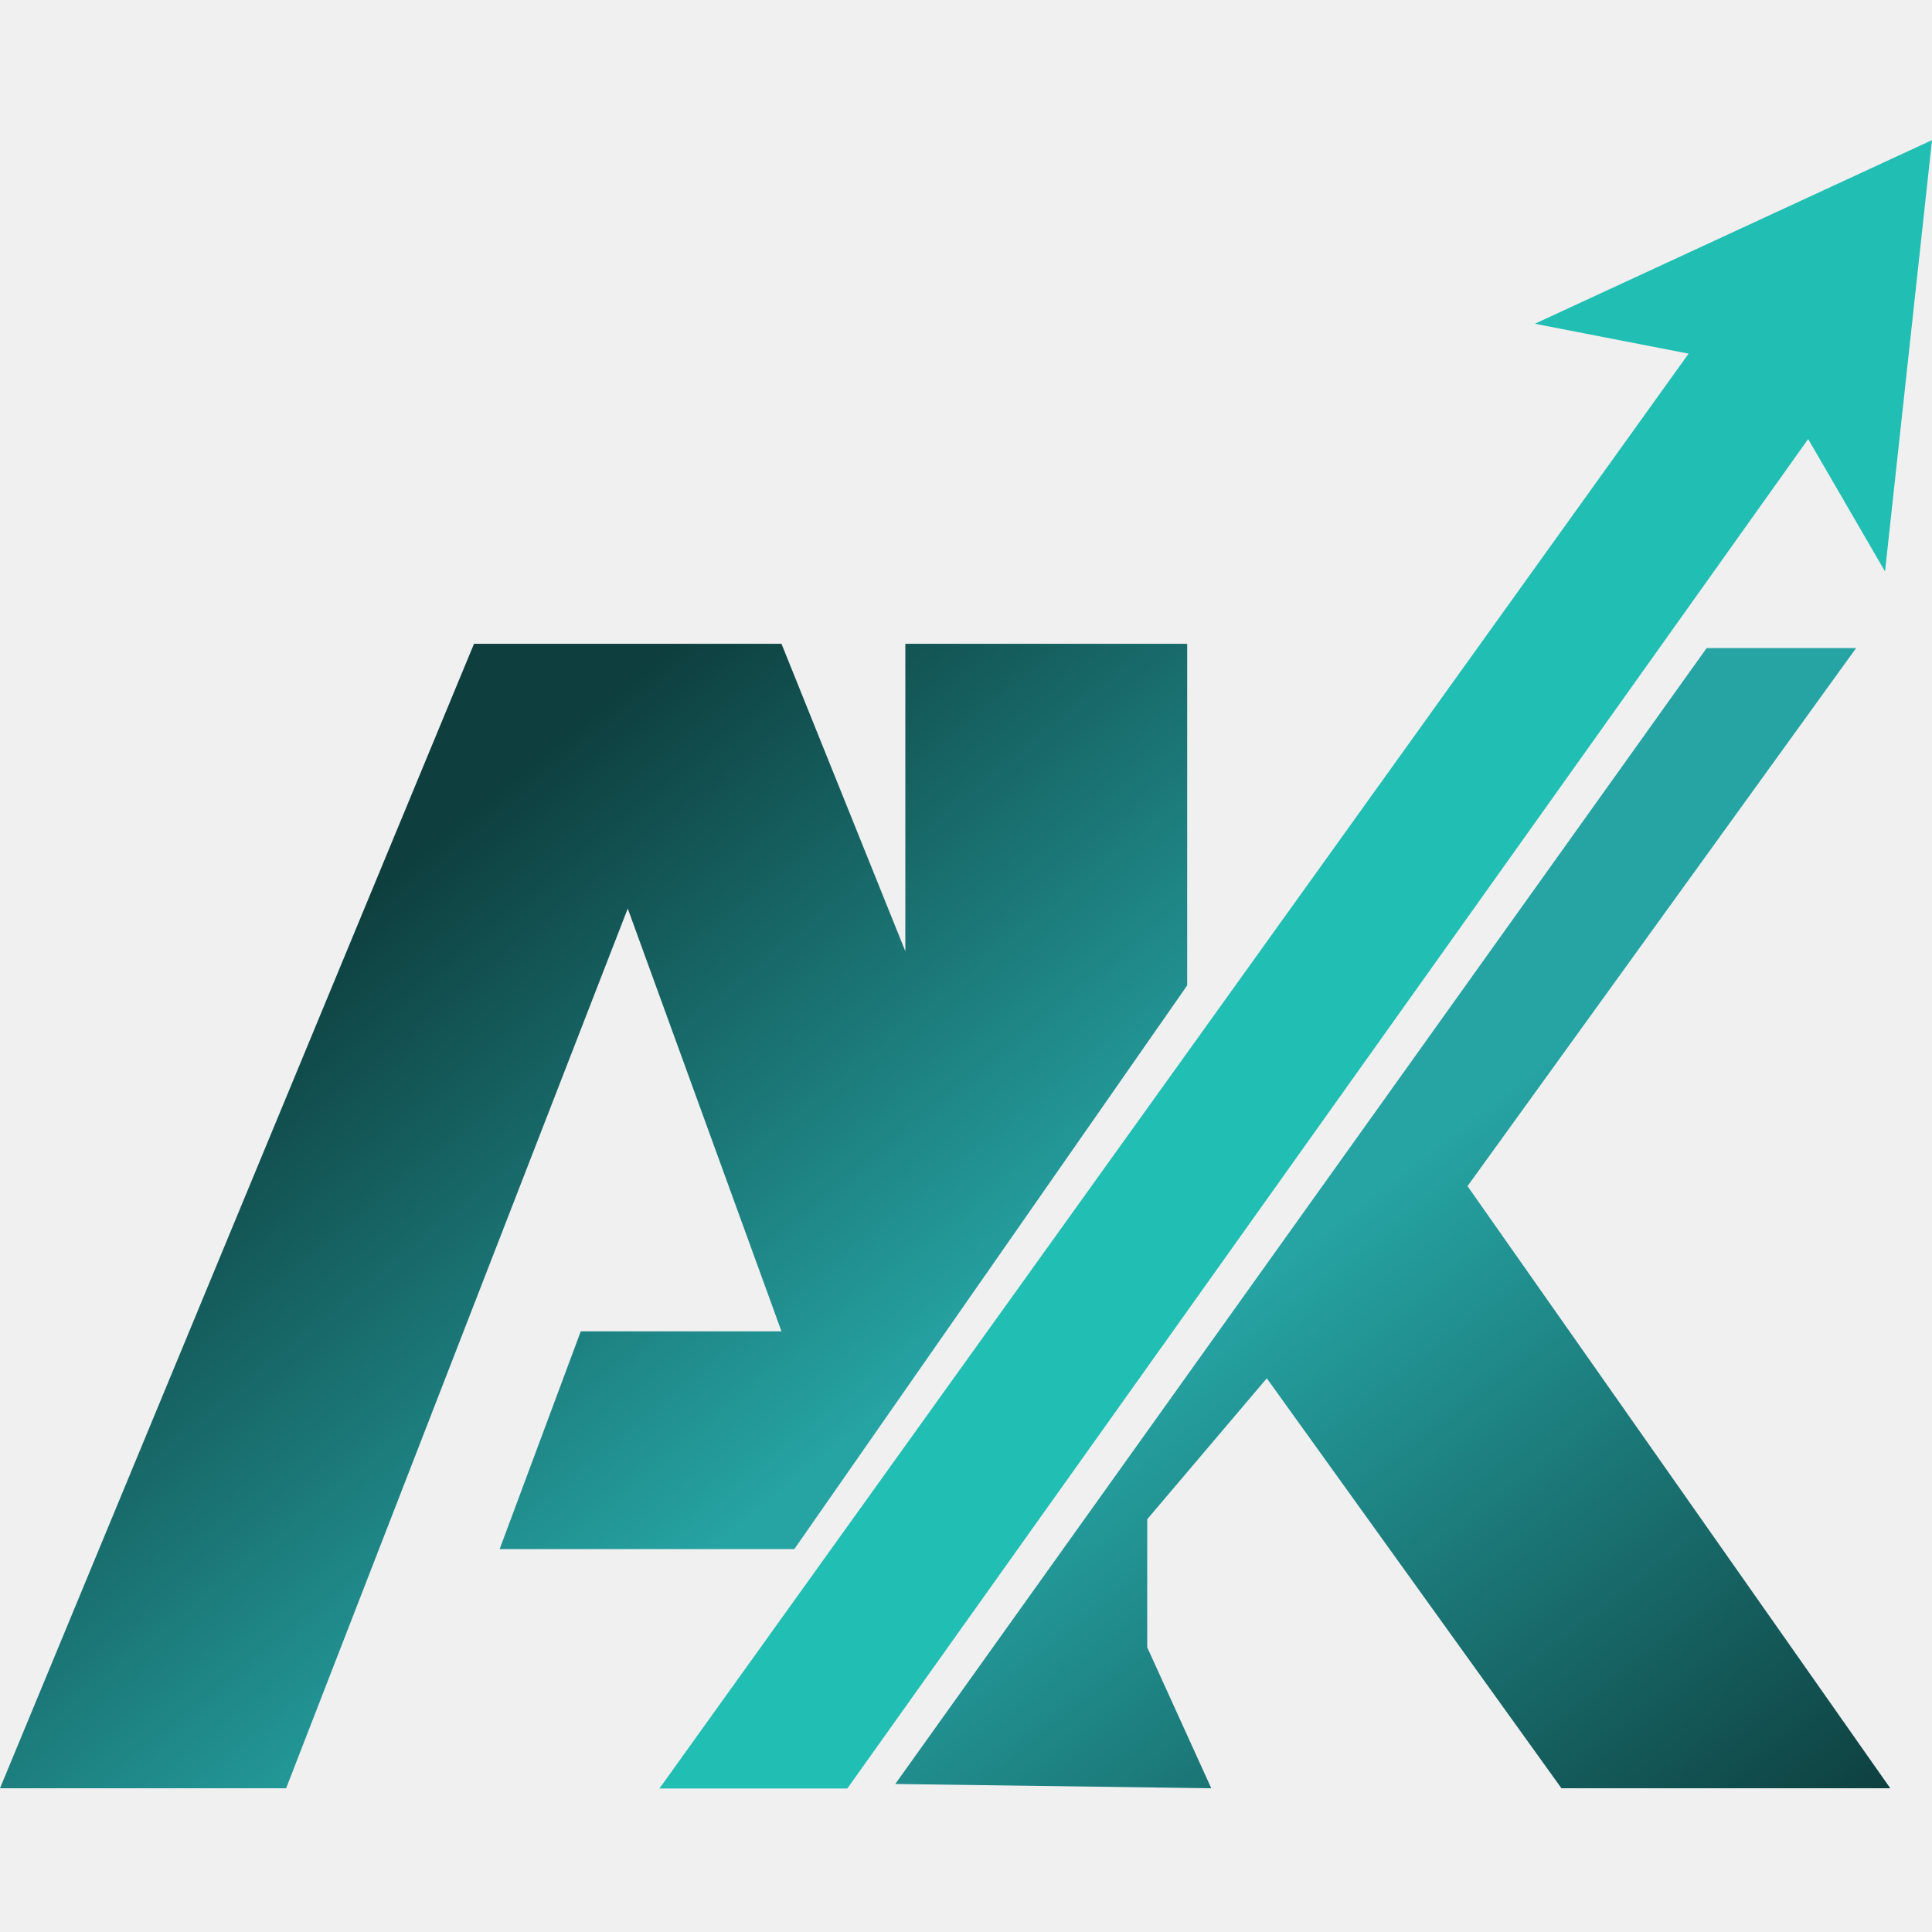
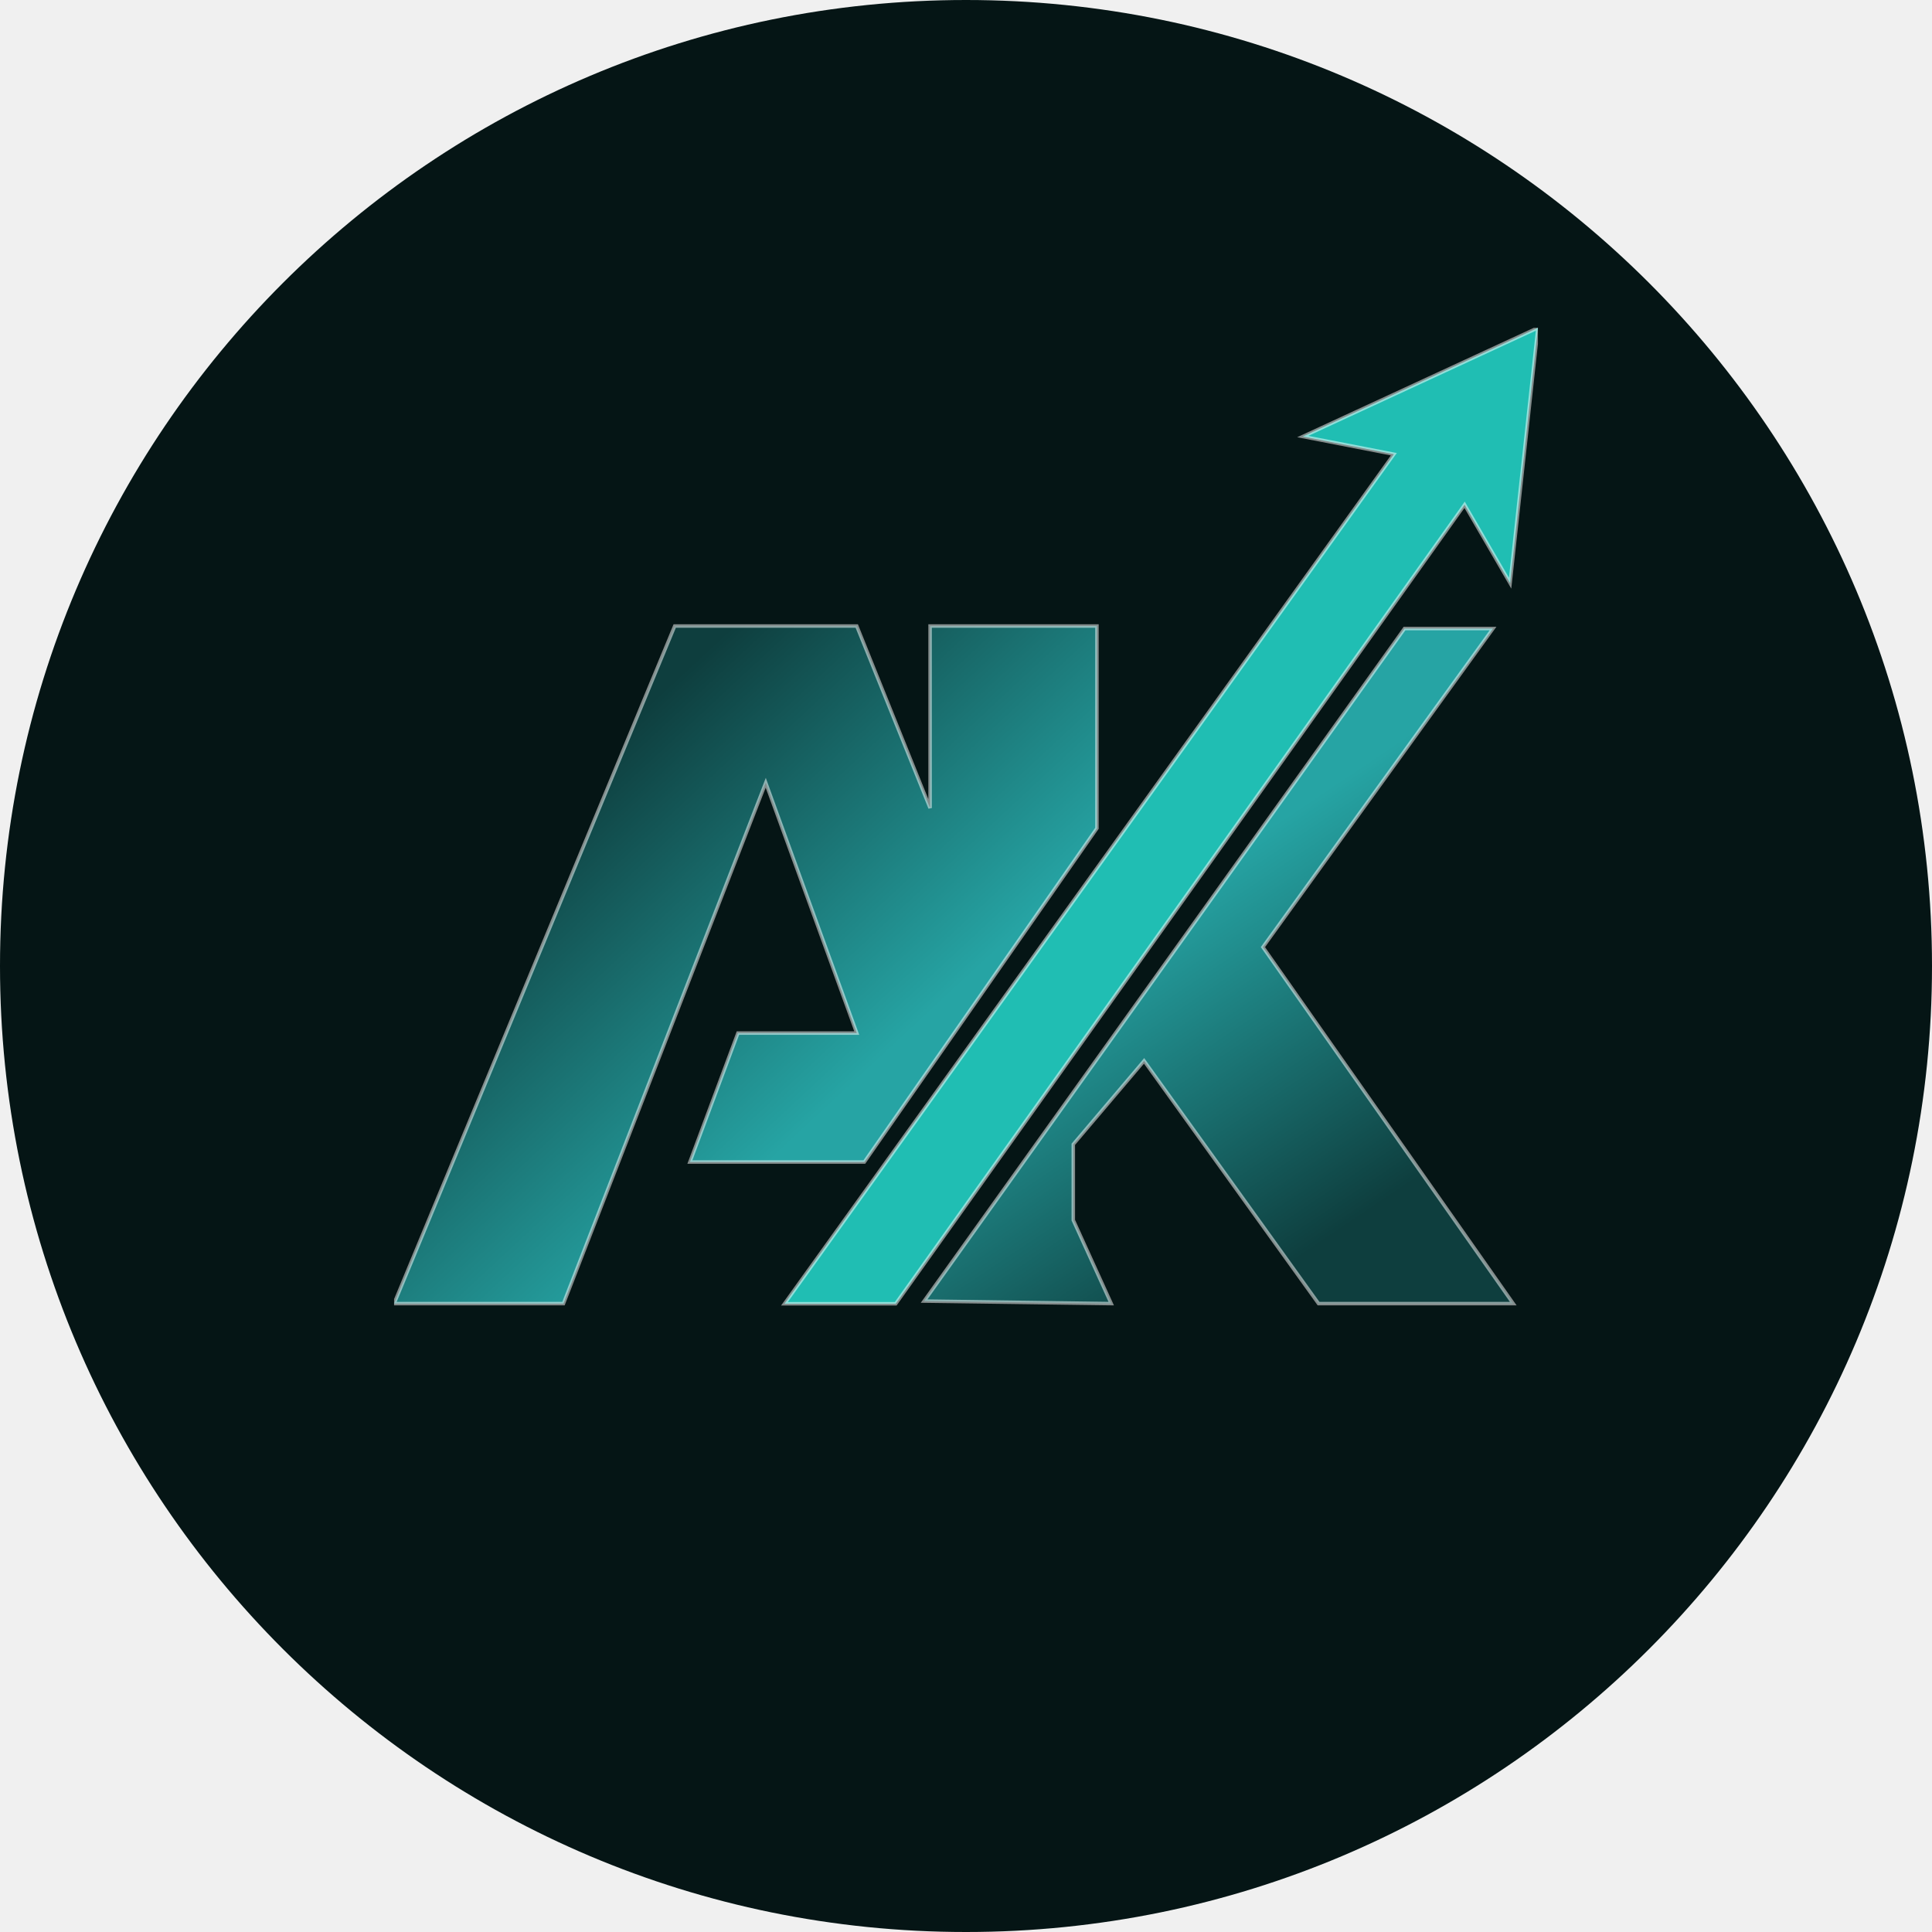
- <svg xmlns="http://www.w3.org/2000/svg" width="180" height="180" viewBox="0 0 455 455" fill="none">
-   <g transform="translate(0, 33)">
-     <path d="M401.929 119.622L210.842 387.143L285.265 388.149L270.18 354.96V324.788L298.34 291.6L367.734 388.149H445.175L345.609 246.342L437.129 119.622H401.929Z" fill="url(#e)" />
-     <path d="M397.674 50.286L155.296 388.208H199.547L425.834 70.4L443.937 101.578L455 0L361.468 43.246L397.674 50.286Z" fill="#20BEB3" />
-     <path d="M111.635 118.616L0 388.149H67.383L147.841 180.971L184.047 280.537H136.778L117.669 331.829H187.064L279.59 199.074V118.616H213.213V191.028L184.047 118.616H111.635Z" fill="url(#f)" />
+ <svg xmlns="http://www.w3.org/2000/svg" width="554" height="554" viewBox="0 0 554 554" fill="none">
+   <rect width="554" height="554" rx="277" fill="#051515" />
+   <g clip-path="url(#clip0_169_167)">
+     <path d="M402.742 180.233L264.992 373.083L318.642 373.808L307.767 349.883V328.133L328.067 304.208L378.092 373.808H433.918L362.142 271.583L428.118 180.233H402.742Z" fill="url(#paint0_linear_169_167)" stroke="white" stroke-opacity="0.51" />
+     <path d="M399.675 130.25L224.949 373.851H256.849L419.975 144.75L433.025 167.225L441 94L373.575 125.175L399.675 130.25Z" fill="#20BEB3" stroke="white" stroke-opacity="0.51" />
+     <path d="M193.475 179.508L113 373.809H161.575L219.575 224.458L245.675 296.234H211.6L197.825 333.209H247.851L314.551 237.509V179.508H266.701V231.708L245.675 179.508H193.475Z" fill="url(#paint1_linear_169_167)" stroke="white" stroke-opacity="0.51" />
  </g>
  <defs>
-     <linearGradient id="e" x1="292" y1="269.5" x2="408.793" y2="421.344" gradientUnits="userSpaceOnUse">
+     <linearGradient id="paint0_linear_169_167" x1="323.497" y1="264.488" x2="383.221" y2="353.457" gradientUnits="userSpaceOnUse">
      <stop stop-color="#26A4A4" />
      <stop offset="1" stop-color="#0E3E3E" />
    </linearGradient>
-     <linearGradient id="f" x1="117.35" y1="151.297" x2="227" y2="286" gradientUnits="userSpaceOnUse">
+     <linearGradient id="paint1_linear_169_167" x1="200.241" y1="188.606" x2="281.817" y2="276.413" gradientUnits="userSpaceOnUse">
      <stop stop-color="#0E3E3E" />
      <stop offset="1" stop-color="#26A4A4" />
    </linearGradient>
+     <clipPath id="clip0_169_167">
+       <rect width="328" height="366" fill="white" transform="translate(113 94)" />
+     </clipPath>
  </defs>
</svg>
